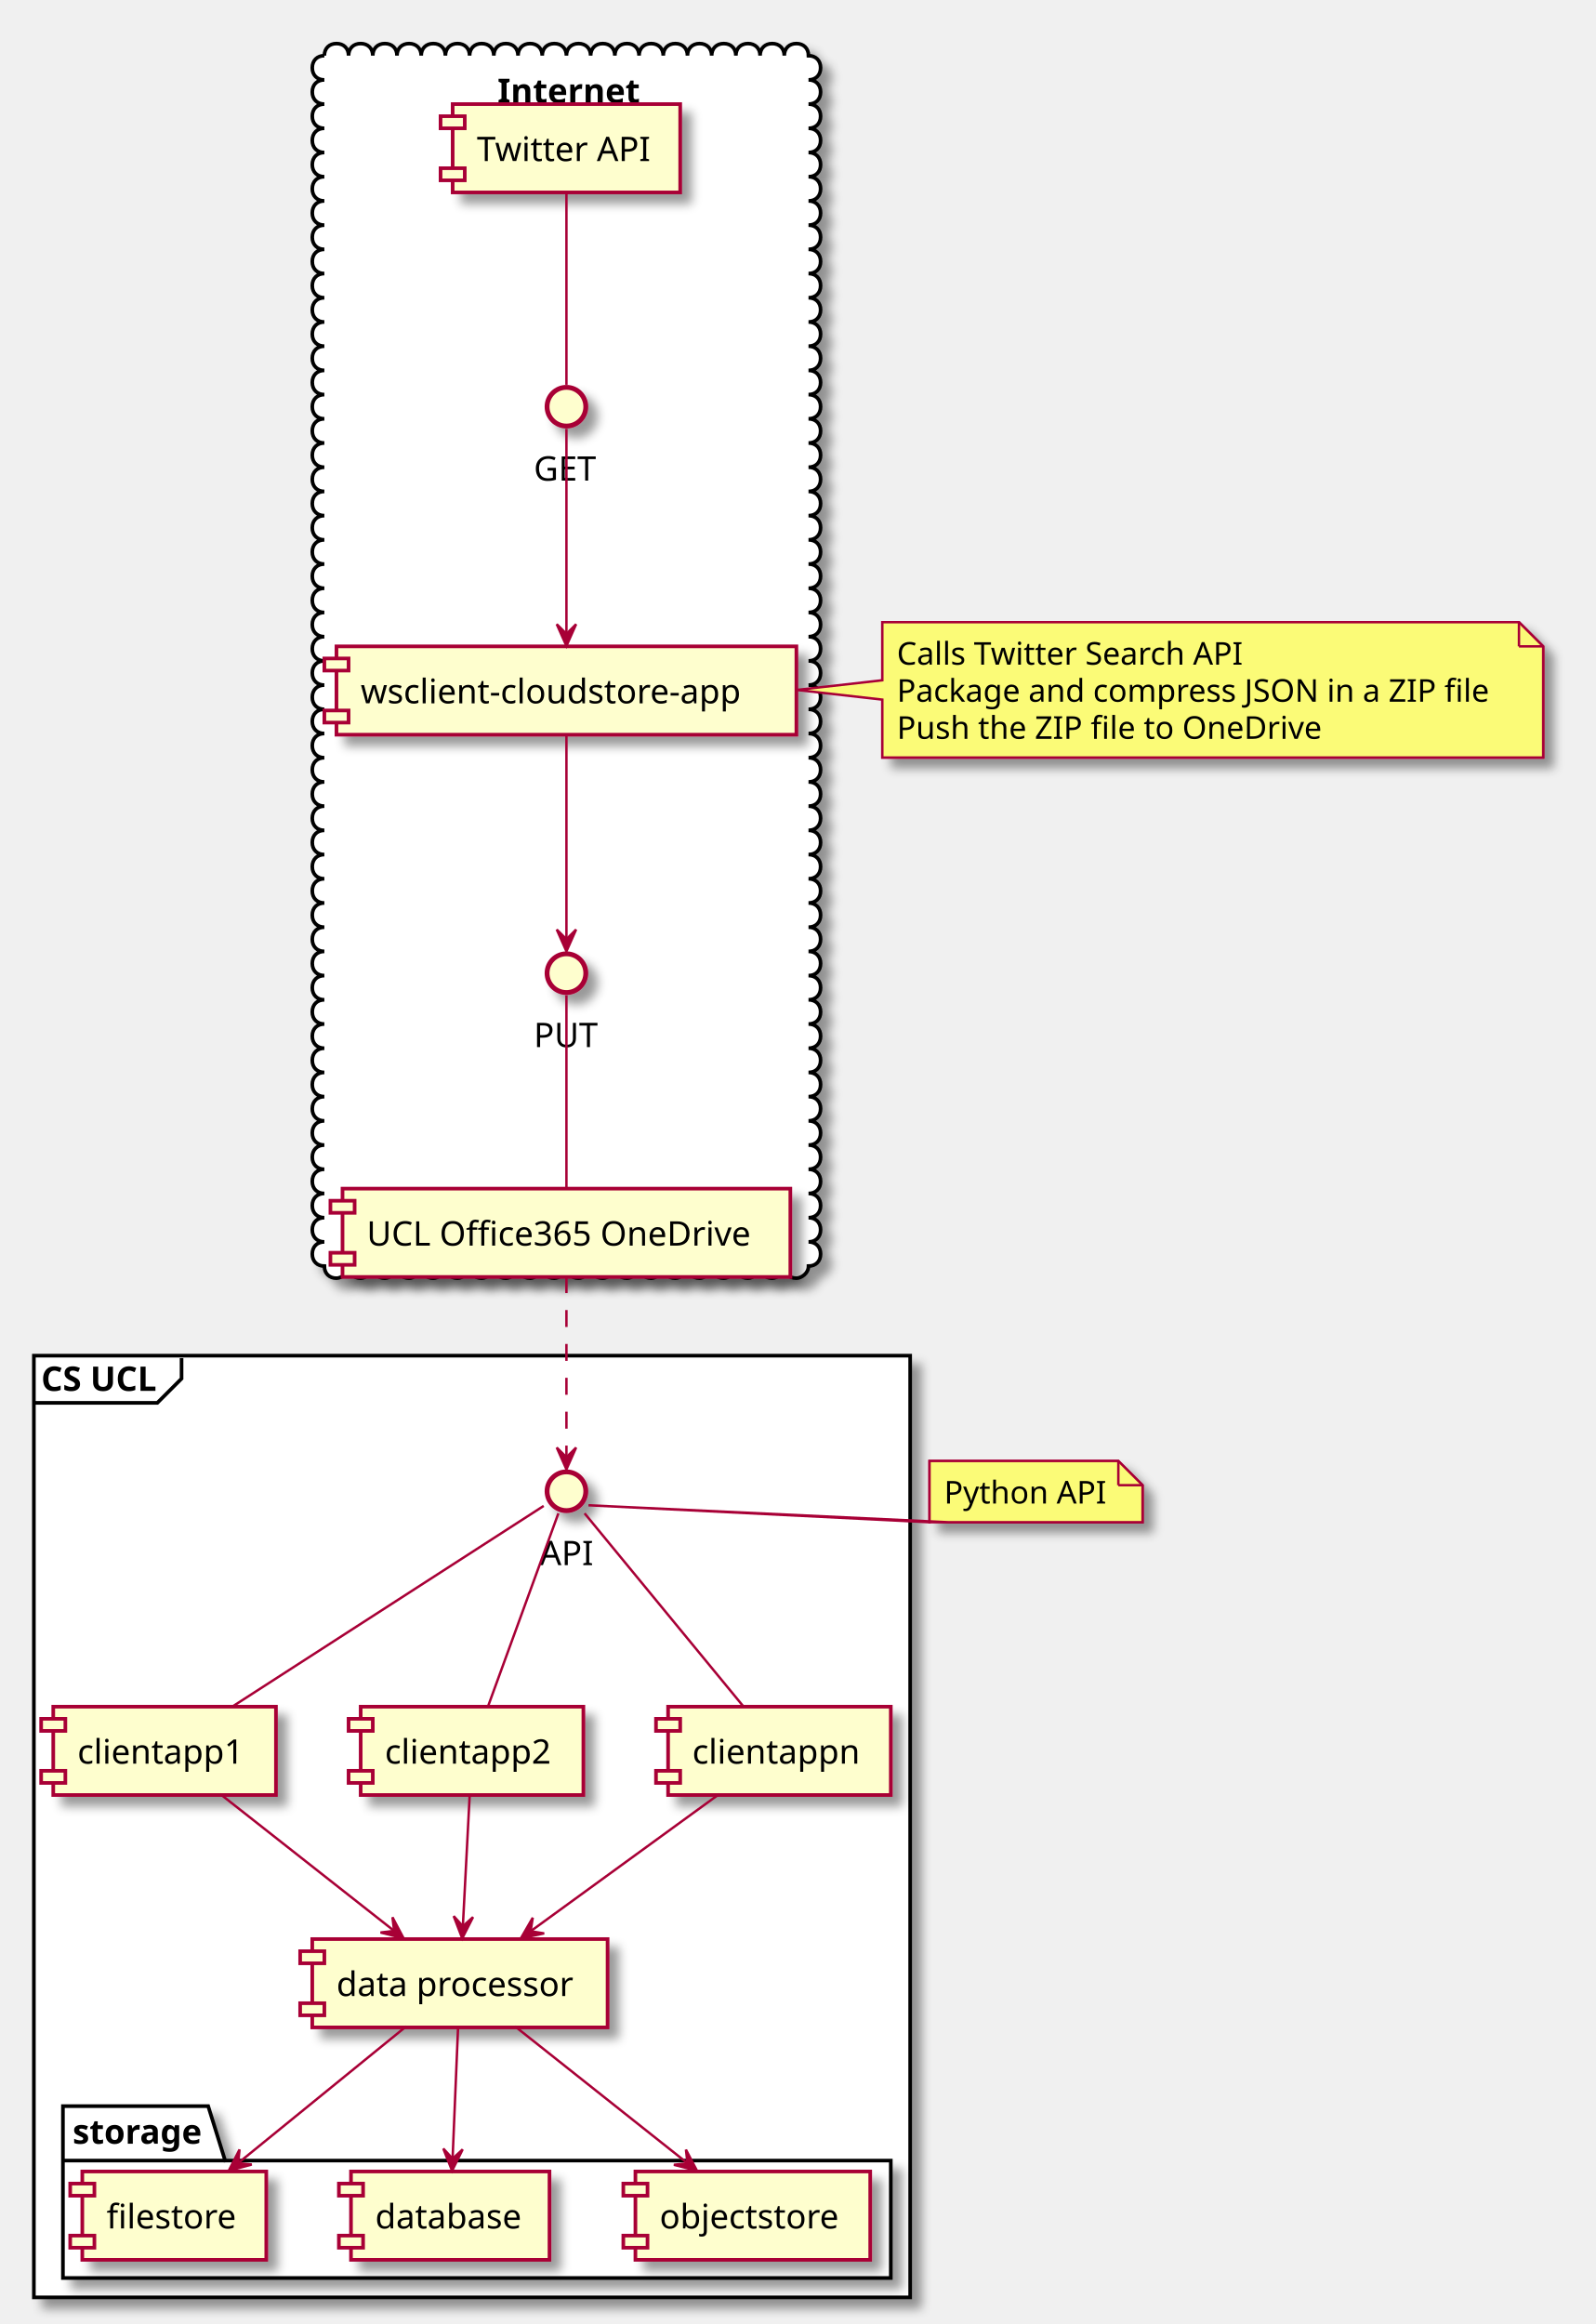
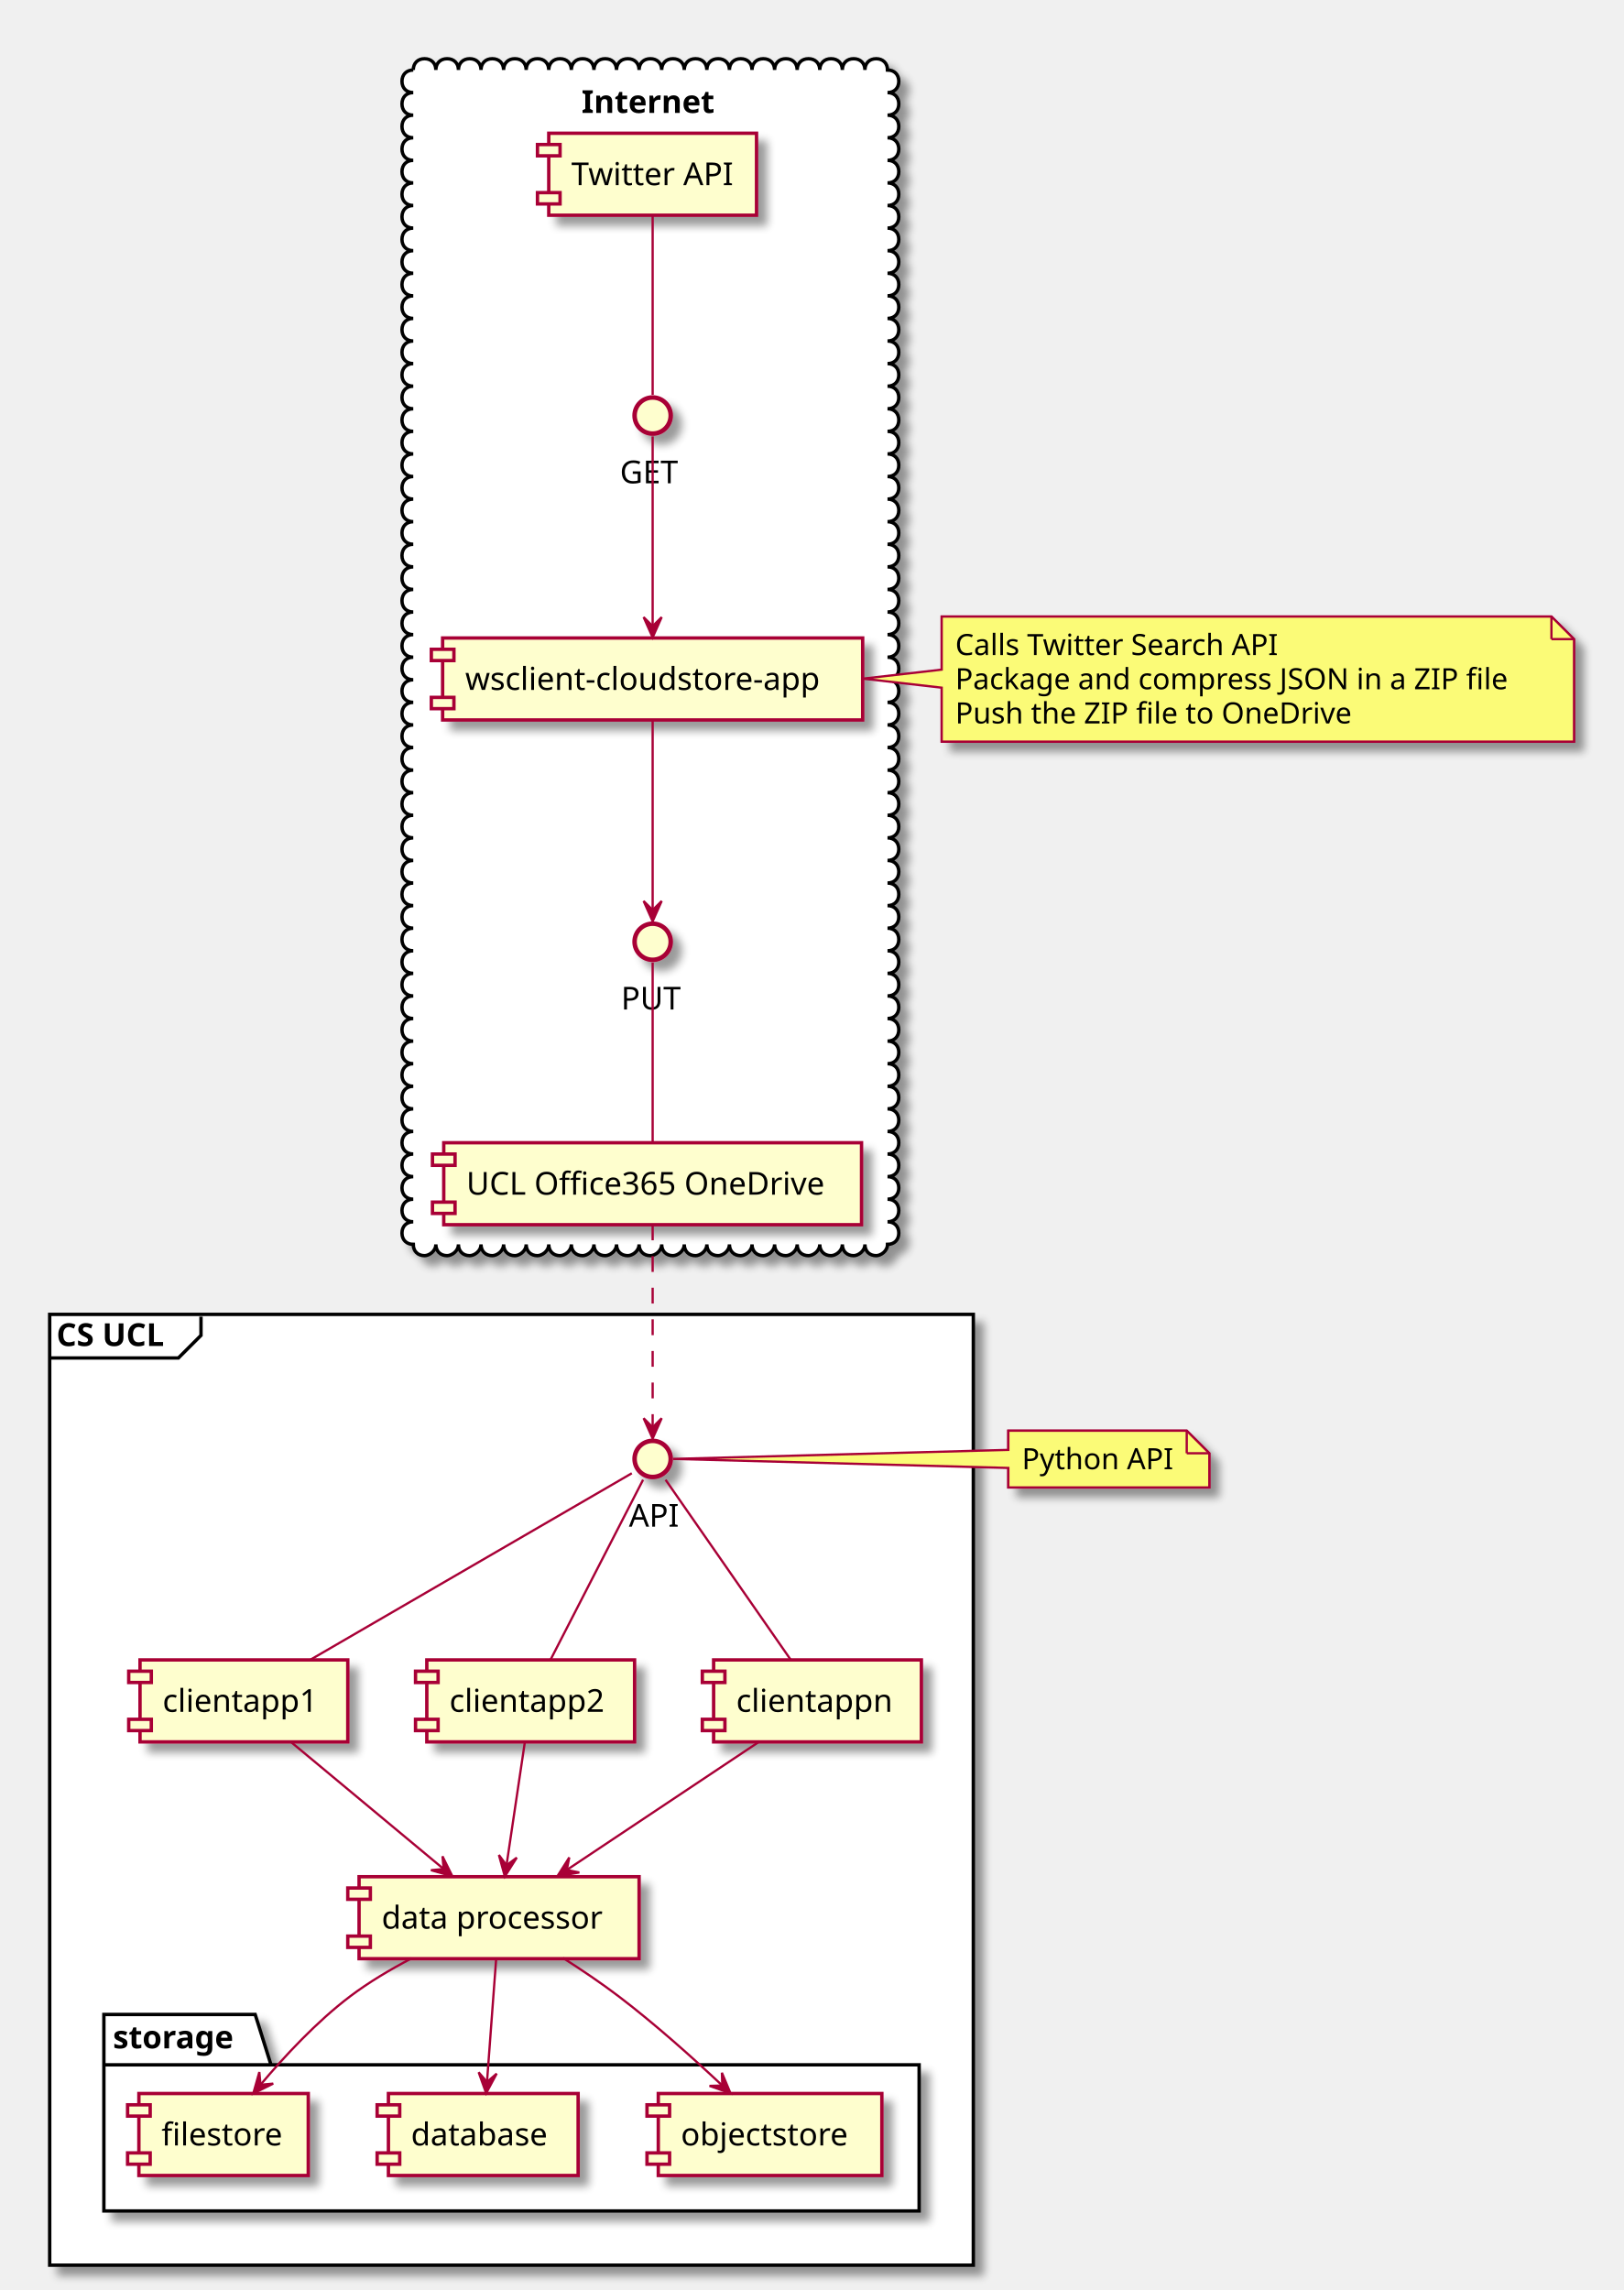
- <svg xmlns="http://www.w3.org/2000/svg" contentScriptType="application/ecmascript" contentStyleType="text/css" height="960px" preserveAspectRatio="none" style="width:659px;height:960px;" version="1.1" viewBox="0 0 659 960" width="659px" zoomAndPan="magnify">
+ <svg xmlns="http://www.w3.org/2000/svg" contentScriptType="application/ecmascript" contentStyleType="text/css" height="1014px" preserveAspectRatio="none" style="width:719px;height:1014px;" version="1.1" viewBox="0 0 719 1014" width="719px" zoomAndPan="magnify">
  <defs>
    <filter height="300%" id="fc2mtfoo2em8w" width="300%" x="-1" y="-1">
      <feGaussianBlur result="blurOut" stdDeviation="2.0" />
      <feColorMatrix in="blurOut" result="blurOut2" type="matrix" values="0 0 0 0 0 0 0 0 0 0 0 0 0 0 0 0 0 0 .4 0" />
      <feOffset dx="4.0" dy="4.0" in="blurOut2" result="blurOut3" />
      <feBlend in="SourceGraphic" in2="blurOut3" mode="normal" />
    </filter>
  </defs>
  <g>
-     <path d="M134,23 C134,20 136,18 139,18 C142,18 144,20 144,23 C144,20 146,18 149,18 C152,18 154,20 154,23 C154,20 156,18 159,18 C162,18 164,20 164,23 C164,20 166,18 169,18 C172,18 174,20 174,23 C174,20 176,18 179,18 C182,18 184,20 184,23 C184,20 186,18 189,18 C192,18 194,20 194,23 C194,20 196,18 199,18 C202,18 204,20 204,23 C204,20 206,18 209,18 C212,18 214,20 214,23 C214,20 216,18 219,18 C222,18 224,20 224,23 C224,20 226,18 229,18 C232,18 234,20 234,23 C234,20 236,18 239,18 C242,18 244,20 244,23 C244,20 246,18 249,18 C252,18 254,20 254,23 C254,20 256,18 259,18 C262,18 264,20 264,23 C264,20 266,18 269,18 C272,18 274,20 274,23 C274,20 276,18 279,18 C282,18 284,20 284,23 C284,20 286,18 289,18 C292,18 294,20 294,23 C294,20 296,18 299,18 C302,18 304,20 304,23 C304,20 306,18 309,18 C312,18 314,20 314,23 C314,20 316,18 319,18 C322,18 324,20 324,23 C324,20 326,18 329,18 C332,18 334,20 334,23 C337,23 339,25 339,28 C339,31 337,33 334,33 C337,33 339,35 339,38 C339,41 337,43 334,43 C337,43 339,45 339,48 C339,51 337,53 334,53 C337,53 339,55 339,58 C339,61 337,63 334,63 C337,63 339,65 339,68 C339,71 337,73 334,73 C337,73 339,75 339,78 C339,81 337,83 334,83 C337,83 339,85 339,88 C339,91 337,93 334,93 C337,93 339,95 339,98 C339,101 337,103 334,103 C337,103 339,105 339,108 C339,111 337,113 334,113 C337,113 339,115 339,118 C339,121 337,123 334,123 C337,123 339,125 339,128 C339,131 337,133 334,133 C337,133 339,135 339,138 C339,141 337,143 334,143 C337,143 339,145 339,148 C339,151 337,153 334,153 C337,153 339,155 339,158 C339,161 337,163 334,163 C337,163 339,165 339,168 C339,171 337,173 334,173 C337,173 339,175 339,178 C339,181 337,183 334,183 C337,183 339,185 339,188 C339,191 337,193 334,193 C337,193 339,195 339,198 C339,201 337,203 334,203 C337,203 339,205 339,208 C339,211 337,213 334,213 C337,213 339,215 339,218 C339,221 337,223 334,223 C337,223 339,225 339,228 C339,231 337,233 334,233 C337,233 339,235 339,238 C339,241 337,243 334,243 C337,243 339,245 339,248 C339,251 337,253 334,253 C337,253 339,255 339,258 C339,261 337,263 334,263 C337,263 339,265 339,268 C339,271 337,273 334,273 C337,273 339,275 339,278 C339,281 337,283 334,283 C337,283 339,285 339,288 C339,291 337,293 334,293 C337,293 339,295 339,298 C339,301 337,303 334,303 C337,303 339,305 339,308 C339,311 337,313 334,313 C337,313 339,315 339,318 C339,321 337,323 334,323 C337,323 339,325 339,328 C339,331 337,333 334,333 C337,333 339,335 339,338 C339,341 337,343 334,343 C337,343 339,345 339,348 C339,351 337,353 334,353 C337,353 339,355 339,358 C339,361 337,363 334,363 C337,363 339,365 339,368 C339,371 337,373 334,373 C337,373 339,375 339,378 C339,381 337,383 334,383 C337,383 339,385 339,388 C339,391 337,393 334,393 C337,393 339,395 339,398 C339,401 337,403 334,403 C337,403 339,405 339,408 C339,411 337,413 334,413 C337,413 339,415 339,418 C339,421 337,423 334,423 C337,423 339,425 339,428 C339,431 337,433 334,433 C337,433 339,435 339,438 C339,441 337,443 334,443 C337,443 339,445 339,448 C339,451 337,453 334,453 C337,453 339,455 339,458 C339,461 337,463 334,463 C337,463 339,465 339,468 C339,471 337,473 334,473 C337,473 339,475 339,478 C339,481 337,483 334,483 C337,483 339,485 339,488 C339,491 337,493 334,493 C337,493 339,495 339,498 C339,501 337,503 334,503 C337,503 339,505 339,508 C339,511 337,513 334,513 C337,513 339,515 339,518 C339,521 337,523 334,523 C334,526 331,528 329,528 C326,528 324,526 324,523 C324,526 321,528 319,528 C316,528 314,526 314,523 C314,526 311,528 309,528 C306,528 304,526 304,523 C304,526 301,528 299,528 C296,528 294,526 294,523 C294,526 291,528 289,528 C286,528 284,526 284,523 C284,526 281,528 279,528 C276,528 274,526 274,523 C274,526 271,528 269,528 C266,528 264,526 264,523 C264,526 261,528 259,528 C256,528 254,526 254,523 C254,526 251,528 249,528 C246,528 244,526 244,523 C244,526 241,528 239,528 C236,528 234,526 234,523 C234,526 231,528 229,528 C226,528 224,526 224,523 C224,526 221,528 219,528 C216,528 214,526 214,523 C214,526 211,528 209,528 C206,528 204,526 204,523 C204,526 201,528 199,528 C196,528 194,526 194,523 C194,526 191,528 189,528 C186,528 184,526 184,523 C184,526 181,528 179,528 C176,528 174,526 174,523 C174,526 171,528 169,528 C166,528 164,526 164,523 C164,526 161,528 159,528 C156,528 154,526 154,523 C154,526 151,528 149,528 C146,528 144,526 144,523 C144,526 141,528 139,528 C136,528 134,526 134,523 C131,523 129,521 129,518 C129,515 131,513 134,513 C131,513 129,511 129,508 C129,505 131,503 134,503 C131,503 129,501 129,498 C129,495 131,493 134,493 C131,493 129,491 129,488 C129,485 131,483 134,483 C131,483 129,481 129,478 C129,475 131,473 134,473 C131,473 129,471 129,468 C129,465 131,463 134,463 C131,463 129,461 129,458 C129,455 131,453 134,453 C131,453 129,451 129,448 C129,445 131,443 134,443 C131,443 129,441 129,438 C129,435 131,433 134,433 C131,433 129,431 129,428 C129,425 131,423 134,423 C131,423 129,421 129,418 C129,415 131,413 134,413 C131,413 129,411 129,408 C129,405 131,403 134,403 C131,403 129,401 129,398 C129,395 131,393 134,393 C131,393 129,391 129,388 C129,385 131,383 134,383 C131,383 129,381 129,378 C129,375 131,373 134,373 C131,373 129,371 129,368 C129,365 131,363 134,363 C131,363 129,361 129,358 C129,355 131,353 134,353 C131,353 129,351 129,348 C129,345 131,343 134,343 C131,343 129,341 129,338 C129,335 131,333 134,333 C131,333 129,331 129,328 C129,325 131,323 134,323 C131,323 129,321 129,318 C129,315 131,313 134,313 C131,313 129,311 129,308 C129,305 131,303 134,303 C131,303 129,301 129,298 C129,295 131,293 134,293 C131,293 129,291 129,288 C129,285 131,283 134,283 C131,283 129,281 129,278 C129,275 131,273 134,273 C131,273 129,271 129,268 C129,265 131,263 134,263 C131,263 129,261 129,258 C129,255 131,253 134,253 C131,253 129,251 129,248 C129,245 131,243 134,243 C131,243 129,241 129,238 C129,235 131,233 134,233 C131,233 129,231 129,228 C129,225 131,223 134,223 C131,223 129,221 129,218 C129,215 131,213 134,213 C131,213 129,211 129,208 C129,205 131,203 134,203 C131,203 129,201 129,198 C129,195 131,193 134,193 C131,193 129,191 129,188 C129,185 131,183 134,183 C131,183 129,181 129,178 C129,175 131,173 134,173 C131,173 129,171 129,168 C129,165 131,163 134,163 C131,163 129,161 129,158 C129,155 131,153 134,153 C131,153 129,151 129,148 C129,145 131,143 134,143 C131,143 129,141 129,138 C129,135 131,133 134,133 C131,133 129,131 129,128 C129,125 131,123 134,123 C131,123 129,121 129,118 C129,115 131,113 134,113 C131,113 129,111 129,108 C129,105 131,103 134,103 C131,103 129,101 129,98 C129,95 131,93 134,93 C131,93 129,91 129,88 C129,85 131,83 134,83 C131,83 129,81 129,78 C129,75 131,73 134,73 C131,73 129,71 129,68 C129,65 131,63 134,63 C131,63 129,61 129,58 C129,55 131,53 134,53 C131,53 129,51 129,48 C129,45 131,43 134,43 C131,43 129,41 129,38 C129,35 131,33 134,33 C131,33 129,31 129,28 C129,25 131,23 134,23 " fill="#FFFFFF" filter="url(#fc2mtfoo2em8w)" style="stroke: #000000; stroke-width: 1.5;" />
-     <text fill="#000000" font-family="sans-serif" font-size="14" font-weight="bold" lengthAdjust="spacingAndGlyphs" textLength="57" x="205.5" y="42.535">Internet</text>
-     <rect fill="#FFFFFF" filter="url(#fc2mtfoo2em8w)" height="389" style="stroke: #000000; stroke-width: 1.5;" width="362" x="14" y="560" />
-     <path d="M75,561 L75,569.488 L65,579.488 L14,579.488 " fill="none" style="stroke: #000000; stroke-width: 1.5;" />
-     <text fill="#000000" font-family="sans-serif" font-size="14" font-weight="bold" lengthAdjust="spacingAndGlyphs" textLength="51" x="17" y="574.535">CS UCL</text>
-     <polygon fill="#FFFFFF" filter="url(#fc2mtfoo2em8w)" points="26,870,86,870,93,892.488,368,892.488,368,941,26,941,26,870" style="stroke: #000000; stroke-width: 1.5;" />
-     <line style="stroke: #000000; stroke-width: 1.5;" x1="26" x2="93" y1="892.488" y2="892.488" />
-     <text fill="#000000" font-family="sans-serif" font-size="14" font-weight="bold" lengthAdjust="spacingAndGlyphs" textLength="54" x="30" y="885.535">storage</text>
-     <rect fill="#FEFECE" filter="url(#fc2mtfoo2em8w)" height="36.488" style="stroke: #A80036; stroke-width: 1.5;" width="94" x="187" y="43" />
-     <rect fill="#FEFECE" height="5" style="stroke: #A80036; stroke-width: 1.5;" width="10" x="182" y="48" />
-     <rect fill="#FEFECE" height="5" style="stroke: #A80036; stroke-width: 1.5;" width="10" x="182" y="69.488" />
-     <text fill="#000000" font-family="sans-serif" font-size="14" lengthAdjust="spacingAndGlyphs" textLength="74" x="197" y="66.535">Twitter API</text>
-     <ellipse cx="234" cy="168" fill="#FEFECE" filter="url(#fc2mtfoo2em8w)" rx="8" ry="8" style="stroke: #A80036; stroke-width: 2.0;" />
-     <text fill="#000000" font-family="sans-serif" font-size="14" lengthAdjust="spacingAndGlyphs" textLength="27" x="220.5" y="198.535">GET</text>
-     <rect fill="#FEFECE" filter="url(#fc2mtfoo2em8w)" height="36.488" style="stroke: #A80036; stroke-width: 1.5;" width="190" x="139" y="267" />
-     <rect fill="#FEFECE" height="5" style="stroke: #A80036; stroke-width: 1.5;" width="10" x="134" y="272" />
-     <rect fill="#FEFECE" height="5" style="stroke: #A80036; stroke-width: 1.5;" width="10" x="134" y="293.488" />
-     <text fill="#000000" font-family="sans-serif" font-size="14" lengthAdjust="spacingAndGlyphs" textLength="170" x="149" y="290.535">wsclient-cloudstore-app</text>
-     <ellipse cx="234" cy="402" fill="#FEFECE" filter="url(#fc2mtfoo2em8w)" rx="8" ry="8" style="stroke: #A80036; stroke-width: 2.0;" />
-     <text fill="#000000" font-family="sans-serif" font-size="14" lengthAdjust="spacingAndGlyphs" textLength="27" x="220.5" y="432.535">PUT</text>
-     <rect fill="#FEFECE" filter="url(#fc2mtfoo2em8w)" height="36.488" style="stroke: #A80036; stroke-width: 1.5;" width="185" x="141.5" y="491" />
-     <rect fill="#FEFECE" height="5" style="stroke: #A80036; stroke-width: 1.5;" width="10" x="136.5" y="496" />
-     <rect fill="#FEFECE" height="5" style="stroke: #A80036; stroke-width: 1.5;" width="10" x="136.5" y="517.488" />
-     <text fill="#000000" font-family="sans-serif" font-size="14" lengthAdjust="spacingAndGlyphs" textLength="165" x="151.5" y="514.535">UCL Office365 OneDrive</text>
-     <ellipse cx="234" cy="616" fill="#FEFECE" filter="url(#fc2mtfoo2em8w)" rx="8" ry="8" style="stroke: #A80036; stroke-width: 2.0;" />
-     <text fill="#000000" font-family="sans-serif" font-size="14" lengthAdjust="spacingAndGlyphs" textLength="22" x="223" y="646.535">API</text>
-     <rect fill="#FEFECE" filter="url(#fc2mtfoo2em8w)" height="36.488" style="stroke: #A80036; stroke-width: 1.5;" width="92" x="22" y="705" />
-     <rect fill="#FEFECE" height="5" style="stroke: #A80036; stroke-width: 1.5;" width="10" x="17" y="710" />
-     <rect fill="#FEFECE" height="5" style="stroke: #A80036; stroke-width: 1.5;" width="10" x="17" y="731.488" />
-     <text fill="#000000" font-family="sans-serif" font-size="14" lengthAdjust="spacingAndGlyphs" textLength="72" x="32" y="728.535">clientapp1</text>
-     <rect fill="#FEFECE" filter="url(#fc2mtfoo2em8w)" height="36.488" style="stroke: #A80036; stroke-width: 1.5;" width="92" x="149" y="705" />
-     <rect fill="#FEFECE" height="5" style="stroke: #A80036; stroke-width: 1.5;" width="10" x="144" y="710" />
-     <rect fill="#FEFECE" height="5" style="stroke: #A80036; stroke-width: 1.5;" width="10" x="144" y="731.488" />
-     <text fill="#000000" font-family="sans-serif" font-size="14" lengthAdjust="spacingAndGlyphs" textLength="72" x="159" y="728.535">clientapp2</text>
-     <rect fill="#FEFECE" filter="url(#fc2mtfoo2em8w)" height="36.488" style="stroke: #A80036; stroke-width: 1.5;" width="92" x="276" y="705" />
-     <rect fill="#FEFECE" height="5" style="stroke: #A80036; stroke-width: 1.5;" width="10" x="271" y="710" />
-     <rect fill="#FEFECE" height="5" style="stroke: #A80036; stroke-width: 1.5;" width="10" x="271" y="731.488" />
-     <text fill="#000000" font-family="sans-serif" font-size="14" lengthAdjust="spacingAndGlyphs" textLength="72" x="286" y="728.535">clientappn</text>
-     <rect fill="#FEFECE" filter="url(#fc2mtfoo2em8w)" height="36.488" style="stroke: #A80036; stroke-width: 1.5;" width="122" x="129" y="801" />
-     <rect fill="#FEFECE" height="5" style="stroke: #A80036; stroke-width: 1.5;" width="10" x="124" y="806" />
-     <rect fill="#FEFECE" height="5" style="stroke: #A80036; stroke-width: 1.5;" width="10" x="124" y="827.488" />
-     <text fill="#000000" font-family="sans-serif" font-size="14" lengthAdjust="spacingAndGlyphs" textLength="102" x="139" y="824.535">data processor</text>
-     <rect fill="#FEFECE" filter="url(#fc2mtfoo2em8w)" height="36.488" style="stroke: #A80036; stroke-width: 1.5;" width="97" x="262.5" y="897" />
-     <rect fill="#FEFECE" height="5" style="stroke: #A80036; stroke-width: 1.5;" width="10" x="257.5" y="902" />
-     <rect fill="#FEFECE" height="5" style="stroke: #A80036; stroke-width: 1.5;" width="10" x="257.5" y="923.488" />
-     <text fill="#000000" font-family="sans-serif" font-size="14" lengthAdjust="spacingAndGlyphs" textLength="77" x="272.5" y="920.535">objectstore</text>
-     <rect fill="#FEFECE" filter="url(#fc2mtfoo2em8w)" height="36.488" style="stroke: #A80036; stroke-width: 1.5;" width="82" x="145" y="897" />
-     <rect fill="#FEFECE" height="5" style="stroke: #A80036; stroke-width: 1.5;" width="10" x="140" y="902" />
-     <rect fill="#FEFECE" height="5" style="stroke: #A80036; stroke-width: 1.5;" width="10" x="140" y="923.488" />
-     <text fill="#000000" font-family="sans-serif" font-size="14" lengthAdjust="spacingAndGlyphs" textLength="62" x="155" y="920.535">database</text>
-     <rect fill="#FEFECE" filter="url(#fc2mtfoo2em8w)" height="36.488" style="stroke: #A80036; stroke-width: 1.5;" width="76" x="34" y="897" />
-     <rect fill="#FEFECE" height="5" style="stroke: #A80036; stroke-width: 1.5;" width="10" x="29" y="902" />
-     <rect fill="#FEFECE" height="5" style="stroke: #A80036; stroke-width: 1.5;" width="10" x="29" y="923.488" />
-     <text fill="#000000" font-family="sans-serif" font-size="14" lengthAdjust="spacingAndGlyphs" textLength="56" x="44" y="920.535">filestore</text>
-     <polygon fill="#FBFB77" filter="url(#fc2mtfoo2em8w)" points="364.5,257,364.5,312.932,637.5,312.932,637.5,267,627.5,257,364.5,257" style="stroke: #A80036; stroke-width: 1.0;" />
-     <polygon fill="#FBFB77" points="364.5,257,364.5,281,329.171,285,364.5,289,364.5,312.932,637.5,312.932,637.5,267,627.5,257,364.5,257" style="stroke: #A80036; stroke-width: 1.0;" />
-     <line style="stroke: #A80036; stroke-width: 1.0;" x1="627.5" x2="627.5" y1="257" y2="267" />
-     <line style="stroke: #A80036; stroke-width: 1.0;" x1="637.5" x2="627.5" y1="267" y2="267" />
-     <text fill="#000000" font-family="sans-serif" font-size="13" lengthAdjust="spacingAndGlyphs" textLength="148" x="370.5" y="274.568">Calls Twitter Search API</text>
-     <text fill="#000000" font-family="sans-serif" font-size="13" lengthAdjust="spacingAndGlyphs" textLength="252" x="370.5" y="289.879">Package and compress JSON in a ZIP file</text>
-     <text fill="#000000" font-family="sans-serif" font-size="13" lengthAdjust="spacingAndGlyphs" textLength="180" x="370.5" y="305.19">Push the ZIP file to OneDrive</text>
-     <polygon fill="#FBFB77" filter="url(#fc2mtfoo2em8w)" points="384,603.5,384,628.811,472,628.811,472,613.5,462,603.5,384,603.5" style="stroke: #A80036; stroke-width: 1.0;" />
-     <polygon fill="#FBFB77" points="384,603.5,384,628.811,384,628.811,243.097,621.801,392,628.811,472,628.811,472,613.5,462,603.5,384,603.5" style="stroke: #A80036; stroke-width: 1.0;" />
-     <line style="stroke: #A80036; stroke-width: 1.0;" x1="462" x2="462" y1="603.5" y2="613.5" />
-     <line style="stroke: #A80036; stroke-width: 1.0;" x1="472" x2="462" y1="613.5" y2="613.5" />
-     <text fill="#000000" font-family="sans-serif" font-size="13" lengthAdjust="spacingAndGlyphs" textLength="67" x="390" y="621.068">Python API</text>
-     <path d="M234,79.151 C234,102.285 234,141.381 234,158.961 " fill="none" id="Twitter API-GET" style="stroke: #A80036; stroke-width: 1.0;" />
-     <path d="M234,177.181 C234,195.186 234,235.629 234,261.543 " fill="none" id="GET-wsclient-cloudstore-app" style="stroke: #A80036; stroke-width: 1.0;" />
-     <polygon fill="#A80036" points="234,266.839,238,257.839,234,261.839,230,257.839,234,266.839" style="stroke: #A80036; stroke-width: 1.0;" />
-     <path d="M234,303.025 C234,326.326 234,366.432 234,387.735 " fill="none" id="wsclient-cloudstore-app-PUT" style="stroke: #A80036; stroke-width: 1.0;" />
-     <polygon fill="#A80036" points="234,392.97,238,383.97,234,387.97,230,383.97,234,392.97" style="stroke: #A80036; stroke-width: 1.0;" />
-     <path d="M234,411.123 C234,428.71 234,467.606 234,490.72 " fill="none" id="PUT-UCL Office365 OneDrive" style="stroke: #A80036; stroke-width: 1.0;" />
-     <path d="M234,527.151 C234,548.116 234,582.191 234,601.48 " fill="none" id="UCL Office365 OneDrive-API" style="stroke: #A80036; stroke-width: 1.0; stroke-dasharray: 7.0,7.0;" />
-     <polygon fill="#A80036" points="234,606.961,238,597.961,234,601.961,230,597.961,234,606.961" style="stroke: #A80036; stroke-width: 1.0;" />
-     <path d="M224.6,622.059 C200.183,637.798 134.011,680.451 95.954,704.981 " fill="none" id="API-clientapp1" style="stroke: #A80036; stroke-width: 1.0;" />
-     <path d="M230.675,625.123 C224.265,642.71 210.087,681.606 201.663,704.72 " fill="none" id="API-clientapp2" style="stroke: #A80036; stroke-width: 1.0;" />
-     <path d="M241.503,625.123 C255.967,642.71 287.957,681.606 306.966,704.72 " fill="none" id="API-clientappn" style="stroke: #A80036; stroke-width: 1.0;" />
-     <path d="M90.947,741.057 C111.351,757.112 141.212,780.609 162.809,797.604 " fill="none" id="clientapp1-data processor" style="stroke: #A80036; stroke-width: 1.0;" />
-     <polygon fill="#A80036" points="166.741,800.698,162.142,791.989,162.811,797.606,157.194,798.276,166.741,800.698" style="stroke: #A80036; stroke-width: 1.0;" />
-     <path d="M194.06,741.057 C193.255,756.513 192.09,778.865 191.215,795.673 " fill="none" id="clientapp2-data processor" style="stroke: #A80036; stroke-width: 1.0;" />
-     <polygon fill="#A80036" points="190.953,800.698,195.416,791.918,191.213,795.705,187.427,791.502,190.953,800.698" style="stroke: #A80036; stroke-width: 1.0;" />
-     <path d="M297.172,741.057 C275.096,757.112 242.787,780.609 219.42,797.604 " fill="none" id="clientappn-data processor" style="stroke: #A80036; stroke-width: 1.0;" />
-     <polygon fill="#A80036" points="215.166,800.698,224.797,798.639,219.209,797.757,220.091,792.169,215.166,800.698" style="stroke: #A80036; stroke-width: 1.0;" />
-     <path d="M212.759,837.057 C232.912,853.046 262.366,876.414 283.764,893.392 " fill="none" id="data processor-objectstore" style="stroke: #A80036; stroke-width: 1.0;" />
-     <polygon fill="#A80036" points="287.932,896.698,283.367,887.97,284.015,893.59,278.395,894.237,287.932,896.698" style="stroke: #A80036; stroke-width: 1.0;" />
-     <path d="M189.248,837.057 C188.604,852.513 187.672,874.865 186.972,891.673 " fill="none" id="data processor-database" style="stroke: #A80036; stroke-width: 1.0;" />
-     <polygon fill="#A80036" points="186.763,896.698,191.134,887.872,186.971,891.702,183.141,887.539,186.763,896.698" style="stroke: #A80036; stroke-width: 1.0;" />
-     <path d="M167.805,837.057 C148.152,853.046 119.428,876.414 98.56,893.392 " fill="none" id="data processor-filestore" style="stroke: #A80036; stroke-width: 1.0;" />
-     <polygon fill="#A80036" points="94.497,896.698,104.002,894.121,98.375,893.542,98.954,887.915,94.497,896.698" style="stroke: #A80036; stroke-width: 1.0;" />
+     <path d="M183,31 C183,28 185,26 188,26 C191,26 193,28 193,31 C193,28 195,26 198,26 C201,26 203,28 203,31 C203,28 205,26 208,26 C211,26 213,28 213,31 C213,28 215,26 218,26 C221,26 223,28 223,31 C223,28 225,26 228,26 C231,26 233,28 233,31 C233,28 235,26 238,26 C241,26 243,28 243,31 C243,28 245,26 248,26 C251,26 253,28 253,31 C253,28 255,26 258,26 C261,26 263,28 263,31 C263,28 265,26 268,26 C271,26 273,28 273,31 C273,28 275,26 278,26 C281,26 283,28 283,31 C283,28 285,26 288,26 C291,26 293,28 293,31 C293,28 295,26 298,26 C301,26 303,28 303,31 C303,28 305,26 308,26 C311,26 313,28 313,31 C313,28 315,26 318,26 C321,26 323,28 323,31 C323,28 325,26 328,26 C331,26 333,28 333,31 C333,28 335,26 338,26 C341,26 343,28 343,31 C343,28 345,26 348,26 C351,26 353,28 353,31 C353,28 355,26 358,26 C361,26 363,28 363,31 C363,28 365,26 368,26 C371,26 373,28 373,31 C373,28 375,26 378,26 C381,26 383,28 383,31 C383,28 385,26 388,26 C391,26 393,28 393,31 C396,31 398,33 398,36 C398,39 396,41 393,41 C396,41 398,43 398,46 C398,49 396,51 393,51 C396,51 398,53 398,56 C398,59 396,61 393,61 C396,61 398,63 398,66 C398,69 396,71 393,71 C396,71 398,73 398,76 C398,79 396,81 393,81 C396,81 398,83 398,86 C398,89 396,91 393,91 C396,91 398,93 398,96 C398,99 396,101 393,101 C396,101 398,103 398,106 C398,109 396,111 393,111 C396,111 398,113 398,116 C398,119 396,121 393,121 C396,121 398,123 398,126 C398,129 396,131 393,131 C396,131 398,133 398,136 C398,139 396,141 393,141 C396,141 398,143 398,146 C398,149 396,151 393,151 C396,151 398,153 398,156 C398,159 396,161 393,161 C396,161 398,163 398,166 C398,169 396,171 393,171 C396,171 398,173 398,176 C398,179 396,181 393,181 C396,181 398,183 398,186 C398,189 396,191 393,191 C396,191 398,193 398,196 C398,199 396,201 393,201 C396,201 398,203 398,206 C398,209 396,211 393,211 C396,211 398,213 398,216 C398,219 396,221 393,221 C396,221 398,223 398,226 C398,229 396,231 393,231 C396,231 398,233 398,236 C398,239 396,241 393,241 C396,241 398,243 398,246 C398,249 396,251 393,251 C396,251 398,253 398,256 C398,259 396,261 393,261 C396,261 398,263 398,266 C398,269 396,271 393,271 C396,271 398,273 398,276 C398,279 396,281 393,281 C396,281 398,283 398,286 C398,289 396,291 393,291 C396,291 398,293 398,296 C398,299 396,301 393,301 C396,301 398,303 398,306 C398,309 396,311 393,311 C396,311 398,313 398,316 C398,319 396,321 393,321 C396,321 398,323 398,326 C398,329 396,331 393,331 C396,331 398,333 398,336 C398,339 396,341 393,341 C396,341 398,343 398,346 C398,349 396,351 393,351 C396,351 398,353 398,356 C398,359 396,361 393,361 C396,361 398,363 398,366 C398,369 396,371 393,371 C396,371 398,373 398,376 C398,379 396,381 393,381 C396,381 398,383 398,386 C398,389 396,391 393,391 C396,391 398,393 398,396 C398,399 396,401 393,401 C396,401 398,403 398,406 C398,409 396,411 393,411 C396,411 398,413 398,416 C398,419 396,421 393,421 C396,421 398,423 398,426 C398,429 396,431 393,431 C396,431 398,433 398,436 C398,439 396,441 393,441 C396,441 398,443 398,446 C398,449 396,451 393,451 C396,451 398,453 398,456 C398,459 396,461 393,461 C396,461 398,463 398,466 C398,469 396,471 393,471 C396,471 398,473 398,476 C398,479 396,481 393,481 C396,481 398,483 398,486 C398,489 396,491 393,491 C396,491 398,493 398,496 C398,499 396,501 393,501 C396,501 398,503 398,506 C398,509 396,511 393,511 C396,511 398,513 398,516 C398,519 396,521 393,521 C396,521 398,523 398,526 C398,529 396,531 393,531 C396,531 398,533 398,536 C398,539 396,541 393,541 C396,541 398,543 398,546 C398,549 396,551 393,551 C393,554 390,556 388,556 C385,556 383,554 383,551 C383,554 380,556 378,556 C375,556 373,554 373,551 C373,554 370,556 368,556 C365,556 363,554 363,551 C363,554 360,556 358,556 C355,556 353,554 353,551 C353,554 350,556 348,556 C345,556 343,554 343,551 C343,554 340,556 338,556 C335,556 333,554 333,551 C333,554 330,556 328,556 C325,556 323,554 323,551 C323,554 320,556 318,556 C315,556 313,554 313,551 C313,554 310,556 308,556 C305,556 303,554 303,551 C303,554 300,556 298,556 C295,556 293,554 293,551 C293,554 290,556 288,556 C285,556 283,554 283,551 C283,554 280,556 278,556 C275,556 273,554 273,551 C273,554 270,556 268,556 C265,556 263,554 263,551 C263,554 260,556 258,556 C255,556 253,554 253,551 C253,554 250,556 248,556 C245,556 243,554 243,551 C243,554 240,556 238,556 C235,556 233,554 233,551 C233,554 230,556 228,556 C225,556 223,554 223,551 C223,554 220,556 218,556 C215,556 213,554 213,551 C213,554 210,556 208,556 C205,556 203,554 203,551 C203,554 200,556 198,556 C195,556 193,554 193,551 C193,554 190,556 188,556 C185,556 183,554 183,551 C180,551 178,549 178,546 C178,543 180,541 183,541 C180,541 178,539 178,536 C178,533 180,531 183,531 C180,531 178,529 178,526 C178,523 180,521 183,521 C180,521 178,519 178,516 C178,513 180,511 183,511 C180,511 178,509 178,506 C178,503 180,501 183,501 C180,501 178,499 178,496 C178,493 180,491 183,491 C180,491 178,489 178,486 C178,483 180,481 183,481 C180,481 178,479 178,476 C178,473 180,471 183,471 C180,471 178,469 178,466 C178,463 180,461 183,461 C180,461 178,459 178,456 C178,453 180,451 183,451 C180,451 178,449 178,446 C178,443 180,441 183,441 C180,441 178,439 178,436 C178,433 180,431 183,431 C180,431 178,429 178,426 C178,423 180,421 183,421 C180,421 178,419 178,416 C178,413 180,411 183,411 C180,411 178,409 178,406 C178,403 180,401 183,401 C180,401 178,399 178,396 C178,393 180,391 183,391 C180,391 178,389 178,386 C178,383 180,381 183,381 C180,381 178,379 178,376 C178,373 180,371 183,371 C180,371 178,369 178,366 C178,363 180,361 183,361 C180,361 178,359 178,356 C178,353 180,351 183,351 C180,351 178,349 178,346 C178,343 180,341 183,341 C180,341 178,339 178,336 C178,333 180,331 183,331 C180,331 178,329 178,326 C178,323 180,321 183,321 C180,321 178,319 178,316 C178,313 180,311 183,311 C180,311 178,309 178,306 C178,303 180,301 183,301 C180,301 178,299 178,296 C178,293 180,291 183,291 C180,291 178,289 178,286 C178,283 180,281 183,281 C180,281 178,279 178,276 C178,273 180,271 183,271 C180,271 178,269 178,266 C178,263 180,261 183,261 C180,261 178,259 178,256 C178,253 180,251 183,251 C180,251 178,249 178,246 C178,243 180,241 183,241 C180,241 178,239 178,236 C178,233 180,231 183,231 C180,231 178,229 178,226 C178,223 180,221 183,221 C180,221 178,219 178,216 C178,213 180,211 183,211 C180,211 178,209 178,206 C178,203 180,201 183,201 C180,201 178,199 178,196 C178,193 180,191 183,191 C180,191 178,189 178,186 C178,183 180,181 183,181 C180,181 178,179 178,176 C178,173 180,171 183,171 C180,171 178,169 178,166 C178,163 180,161 183,161 C180,161 178,159 178,156 C178,153 180,151 183,151 C180,151 178,149 178,146 C178,143 180,141 183,141 C180,141 178,139 178,136 C178,133 180,131 183,131 C180,131 178,129 178,126 C178,123 180,121 183,121 C180,121 178,119 178,116 C178,113 180,111 183,111 C180,111 178,109 178,106 C178,103 180,101 183,101 C180,101 178,99 178,96 C178,93 180,91 183,91 C180,91 178,89 178,86 C178,83 180,81 183,81 C180,81 178,79 178,76 C178,73 180,71 183,71 C180,71 178,69 178,66 C178,63 180,61 183,61 C180,61 178,59 178,56 C178,53 180,51 183,51 C180,51 178,49 178,46 C178,43 180,41 183,41 C180,41 178,39 178,36 C178,33 180,31 183,31 " fill="#FFFFFF" filter="url(#fc2mtfoo2em8w)" style="stroke: #000000; stroke-width: 1.5;" />
+     <text fill="#000000" font-family="sans-serif" font-size="14" font-weight="bold" lengthAdjust="spacingAndGlyphs" textLength="63" x="257.5" y="49.995">Internet</text>
+     <rect fill="#FFFFFF" filter="url(#fc2mtfoo2em8w)" height="421" style="stroke: #000000; stroke-width: 1.5;" width="409" x="22" y="582" />
+     <path d="M89,583 L89,591.297 L79,601.297 L22,601.297 " fill="none" style="stroke: #000000; stroke-width: 1.5;" />
+     <text fill="#000000" font-family="sans-serif" font-size="14" font-weight="bold" lengthAdjust="spacingAndGlyphs" textLength="57" x="25" y="595.995">CS UCL</text>
+     <polygon fill="#FFFFFF" filter="url(#fc2mtfoo2em8w)" points="46,892,113,892,120,914.297,407,914.297,407,979,46,979,46,892" style="stroke: #000000; stroke-width: 1.5;" />
+     <line style="stroke: #000000; stroke-width: 1.5;" x1="46" x2="120" y1="914.297" y2="914.297" />
+     <text fill="#000000" font-family="sans-serif" font-size="14" font-weight="bold" lengthAdjust="spacingAndGlyphs" textLength="61" x="50" y="906.995">storage</text>
+     <rect fill="#FEFECE" filter="url(#fc2mtfoo2em8w)" height="36.297" style="stroke: #A80036; stroke-width: 1.5;" width="92" x="243" y="59" />
+     <rect fill="#FEFECE" height="5" style="stroke: #A80036; stroke-width: 1.5;" width="10" x="238" y="64" />
+     <rect fill="#FEFECE" height="5" style="stroke: #A80036; stroke-width: 1.5;" width="10" x="238" y="85.297" />
+     <text fill="#000000" font-family="sans-serif" font-size="14" lengthAdjust="spacingAndGlyphs" textLength="72" x="253" y="81.995">Twitter API</text>
+     <ellipse cx="289" cy="184" fill="#FEFECE" filter="url(#fc2mtfoo2em8w)" rx="8" ry="8" style="stroke: #A80036; stroke-width: 2.0;" />
+     <text fill="#000000" font-family="sans-serif" font-size="14" lengthAdjust="spacingAndGlyphs" textLength="29" x="274.5" y="213.995">GET</text>
+     <rect fill="#FEFECE" filter="url(#fc2mtfoo2em8w)" height="36.297" style="stroke: #A80036; stroke-width: 1.5;" width="186" x="196" y="282.5" />
+     <rect fill="#FEFECE" height="5" style="stroke: #A80036; stroke-width: 1.5;" width="10" x="191" y="287.5" />
+     <rect fill="#FEFECE" height="5" style="stroke: #A80036; stroke-width: 1.5;" width="10" x="191" y="308.797" />
+     <text fill="#000000" font-family="sans-serif" font-size="14" lengthAdjust="spacingAndGlyphs" textLength="166" x="206" y="305.495">wsclient-cloudstore-app</text>
+     <ellipse cx="289" cy="417" fill="#FEFECE" filter="url(#fc2mtfoo2em8w)" rx="8" ry="8" style="stroke: #A80036; stroke-width: 2.0;" />
+     <text fill="#000000" font-family="sans-serif" font-size="14" lengthAdjust="spacingAndGlyphs" textLength="28" x="275" y="446.995">PUT</text>
+     <rect fill="#FEFECE" filter="url(#fc2mtfoo2em8w)" height="36.297" style="stroke: #A80036; stroke-width: 1.5;" width="185" x="196.5" y="506" />
+     <rect fill="#FEFECE" height="5" style="stroke: #A80036; stroke-width: 1.5;" width="10" x="191.5" y="511" />
+     <rect fill="#FEFECE" height="5" style="stroke: #A80036; stroke-width: 1.5;" width="10" x="191.5" y="532.297" />
+     <text fill="#000000" font-family="sans-serif" font-size="14" lengthAdjust="spacingAndGlyphs" textLength="165" x="206.5" y="528.995">UCL Office365 OneDrive</text>
+     <ellipse cx="289" cy="646" fill="#FEFECE" filter="url(#fc2mtfoo2em8w)" rx="8" ry="8" style="stroke: #A80036; stroke-width: 2.0;" />
+     <text fill="#000000" font-family="sans-serif" font-size="14" lengthAdjust="spacingAndGlyphs" textLength="21" x="278.5" y="675.995">API</text>
+     <rect fill="#FEFECE" filter="url(#fc2mtfoo2em8w)" height="36.297" style="stroke: #A80036; stroke-width: 1.5;" width="92" x="62" y="735" />
+     <rect fill="#FEFECE" height="5" style="stroke: #A80036; stroke-width: 1.5;" width="10" x="57" y="740" />
+     <rect fill="#FEFECE" height="5" style="stroke: #A80036; stroke-width: 1.5;" width="10" x="57" y="761.297" />
+     <text fill="#000000" font-family="sans-serif" font-size="14" lengthAdjust="spacingAndGlyphs" textLength="72" x="72" y="757.995">clientapp1</text>
+     <rect fill="#FEFECE" filter="url(#fc2mtfoo2em8w)" height="36.297" style="stroke: #A80036; stroke-width: 1.5;" width="92" x="189" y="735" />
+     <rect fill="#FEFECE" height="5" style="stroke: #A80036; stroke-width: 1.5;" width="10" x="184" y="740" />
+     <rect fill="#FEFECE" height="5" style="stroke: #A80036; stroke-width: 1.5;" width="10" x="184" y="761.297" />
+     <text fill="#000000" font-family="sans-serif" font-size="14" lengthAdjust="spacingAndGlyphs" textLength="72" x="199" y="757.995">clientapp2</text>
+     <rect fill="#FEFECE" filter="url(#fc2mtfoo2em8w)" height="36.297" style="stroke: #A80036; stroke-width: 1.5;" width="92" x="316" y="735" />
+     <rect fill="#FEFECE" height="5" style="stroke: #A80036; stroke-width: 1.5;" width="10" x="311" y="740" />
+     <rect fill="#FEFECE" height="5" style="stroke: #A80036; stroke-width: 1.5;" width="10" x="311" y="761.297" />
+     <text fill="#000000" font-family="sans-serif" font-size="14" lengthAdjust="spacingAndGlyphs" textLength="72" x="326" y="757.995">clientappn</text>
+     <rect fill="#FEFECE" filter="url(#fc2mtfoo2em8w)" height="36.297" style="stroke: #A80036; stroke-width: 1.5;" width="124" x="159" y="831" />
+     <rect fill="#FEFECE" height="5" style="stroke: #A80036; stroke-width: 1.5;" width="10" x="154" y="836" />
+     <rect fill="#FEFECE" height="5" style="stroke: #A80036; stroke-width: 1.5;" width="10" x="154" y="857.297" />
+     <text fill="#000000" font-family="sans-serif" font-size="14" lengthAdjust="spacingAndGlyphs" textLength="104" x="169" y="853.995">data processor</text>
+     <rect fill="#FEFECE" filter="url(#fc2mtfoo2em8w)" height="36.297" style="stroke: #A80036; stroke-width: 1.5;" width="99" x="291.5" y="927" />
+     <rect fill="#FEFECE" height="5" style="stroke: #A80036; stroke-width: 1.5;" width="10" x="286.5" y="932" />
+     <rect fill="#FEFECE" height="5" style="stroke: #A80036; stroke-width: 1.5;" width="10" x="286.5" y="953.297" />
+     <text fill="#000000" font-family="sans-serif" font-size="14" lengthAdjust="spacingAndGlyphs" textLength="79" x="301.5" y="949.995">objectstore</text>
+     <rect fill="#FEFECE" filter="url(#fc2mtfoo2em8w)" height="36.297" style="stroke: #A80036; stroke-width: 1.5;" width="84" x="172" y="927" />
+     <rect fill="#FEFECE" height="5" style="stroke: #A80036; stroke-width: 1.5;" width="10" x="167" y="932" />
+     <rect fill="#FEFECE" height="5" style="stroke: #A80036; stroke-width: 1.5;" width="10" x="167" y="953.297" />
+     <text fill="#000000" font-family="sans-serif" font-size="14" lengthAdjust="spacingAndGlyphs" textLength="64" x="182" y="949.995">database</text>
+     <rect fill="#FEFECE" filter="url(#fc2mtfoo2em8w)" height="36.297" style="stroke: #A80036; stroke-width: 1.5;" width="75" x="61.5" y="927" />
+     <rect fill="#FEFECE" height="5" style="stroke: #A80036; stroke-width: 1.5;" width="10" x="56.5" y="932" />
+     <rect fill="#FEFECE" height="5" style="stroke: #A80036; stroke-width: 1.5;" width="10" x="56.5" y="953.297" />
+     <text fill="#000000" font-family="sans-serif" font-size="14" lengthAdjust="spacingAndGlyphs" textLength="55" x="71.5" y="949.995">filestore</text>
+     <polygon fill="#FBFB77" filter="url(#fc2mtfoo2em8w)" points="417,273,417,328.398,697,328.398,697,283,687,273,417,273" style="stroke: #A80036; stroke-width: 1.0;" />
+     <polygon fill="#FBFB77" points="417,273,417,296.5,382.172,300.5,417,304.5,417,328.398,697,328.398,697,283,687,273,417,273" style="stroke: #A80036; stroke-width: 1.0;" />
+     <line style="stroke: #A80036; stroke-width: 1.0;" x1="687" x2="687" y1="273" y2="283" />
+     <line style="stroke: #A80036; stroke-width: 1.0;" x1="697" x2="687" y1="283" y2="283" />
+     <text fill="#000000" font-family="sans-serif" font-size="13" lengthAdjust="spacingAndGlyphs" textLength="149" x="423" y="290.067">Calls Twitter Search API</text>
+     <text fill="#000000" font-family="sans-serif" font-size="13" lengthAdjust="spacingAndGlyphs" textLength="259" x="423" y="305.2">Package and compress JSON in a ZIP file</text>
+     <text fill="#000000" font-family="sans-serif" font-size="13" lengthAdjust="spacingAndGlyphs" textLength="183" x="423" y="320.332">Push the ZIP file to OneDrive</text>
+     <polygon fill="#FBFB77" filter="url(#fc2mtfoo2em8w)" points="446.5,633.5,446.5,658.633,535.5,658.633,535.5,643.5,525.5,633.5,446.5,633.5" style="stroke: #A80036; stroke-width: 1.0;" />
+     <polygon fill="#FBFB77" points="446.5,633.5,446.5,642,298.088,646,446.5,650,446.5,658.633,535.5,658.633,535.5,643.5,525.5,633.5,446.5,633.5" style="stroke: #A80036; stroke-width: 1.0;" />
+     <line style="stroke: #A80036; stroke-width: 1.0;" x1="525.5" x2="525.5" y1="633.5" y2="643.5" />
+     <line style="stroke: #A80036; stroke-width: 1.0;" x1="535.5" x2="525.5" y1="643.5" y2="643.5" />
+     <text fill="#000000" font-family="sans-serif" font-size="13" lengthAdjust="spacingAndGlyphs" textLength="68" x="452.5" y="650.567">Python API</text>
+     <path d="M289,95.339 C289,118.288 289,157.828 289,174.835 " fill="none" id="Twitter API-GET" style="stroke: #A80036; stroke-width: 1.0;" />
+     <path d="M289,193.235 C289,210.564 289,251.316 289,277.019 " fill="none" id="GET-wsclient-cloudstore-app" style="stroke: #A80036; stroke-width: 1.0;" />
+     <polygon fill="#A80036" points="289,282.261,293,273.261,289,277.261,285,273.261,289,282.261" style="stroke: #A80036; stroke-width: 1.0;" />
+     <path d="M289,318.89 C289,341.976 289,382.23 289,402.912 " fill="none" id="wsclient-cloudstore-app-PUT" style="stroke: #A80036; stroke-width: 1.0;" />
+     <polygon fill="#A80036" points="289,407.961,293,398.961,289,402.961,285,398.961,289,407.961" style="stroke: #A80036; stroke-width: 1.0;" />
+     <path d="M289,426.239 C289,443.353 289,483.058 289,505.933 " fill="none" id="PUT-UCL Office365 OneDrive" style="stroke: #A80036; stroke-width: 1.0;" />
+     <path d="M289,542.193 C289,566.449 289,610.181 289,631.952 " fill="none" id="UCL Office365 OneDrive-API" style="stroke: #A80036; stroke-width: 1.0; stroke-dasharray: 7.0,7.0;" />
+     <polygon fill="#A80036" points="289,636.988,293,627.988,289,631.988,285,627.988,289,636.988" style="stroke: #A80036; stroke-width: 1.0;" />
+     <path d="M279.775,652.351 C253.841,667.396 179.454,710.549 137.572,734.845 " fill="none" id="API-clientapp1" style="stroke: #A80036; stroke-width: 1.0;" />
+     <path d="M284.763,655.239 C275.961,672.353 255.542,712.058 243.777,734.933 " fill="none" id="API-clientapp2" style="stroke: #A80036; stroke-width: 1.0;" />
+     <path d="M294.728,655.239 C306.627,672.353 334.231,712.058 350.134,734.933 " fill="none" id="API-clientappn" style="stroke: #A80036; stroke-width: 1.0;" />
+     <path d="M128.463,771.023 C147.544,786.895 176.034,810.595 196.357,827.5 " fill="none" id="clientapp1-data processor" style="stroke: #A80036; stroke-width: 1.0;" />
+     <polygon fill="#A80036" points="200.307,830.786,195.945,821.956,196.463,827.589,190.83,828.107,200.307,830.786" style="stroke: #A80036; stroke-width: 1.0;" />
+     <path d="M232.432,771.241 C230.143,786.612 226.779,809.196 224.293,825.891 " fill="none" id="clientapp2-data processor" style="stroke: #A80036; stroke-width: 1.0;" />
+     <polygon fill="#A80036" points="223.552,830.868,228.835,822.556,224.289,825.923,220.923,821.377,223.552,830.868" style="stroke: #A80036; stroke-width: 1.0;" />
+     <path d="M336.466,771.023 C312.46,787.027 276.515,810.99 251.118,827.921 " fill="none" id="clientappn-data processor" style="stroke: #A80036; stroke-width: 1.0;" />
+     <polygon fill="#A80036" points="246.821,830.786,256.528,829.12,250.981,828.012,252.089,822.465,246.821,830.786" style="stroke: #A80036; stroke-width: 1.0;" />
+     <path d="M249.351,867.008 C257.492,872.205 266.257,878.109 274,884 C289.992,896.166 306.836,911.262 319.635,923.269 " fill="none" id="data processor-objectstore" style="stroke: #A80036; stroke-width: 1.0;" />
+     <polygon fill="#A80036" points="323.472,926.889,319.671,917.803,319.835,923.457,314.181,923.622,323.472,926.889" style="stroke: #A80036; stroke-width: 1.0;" />
+     <path d="M219.716,867.241 C218.581,882.479 216.919,904.807 215.679,921.458 " fill="none" id="data processor-database" style="stroke: #A80036; stroke-width: 1.0;" />
+     <polygon fill="#A80036" points="215.276,926.868,219.933,918.19,215.647,921.882,211.955,917.596,215.276,926.868" style="stroke: #A80036; stroke-width: 1.0;" />
+     <path d="M182.313,867.111 C172.99,871.983 163.325,877.7 155,884 C140.198,895.201 125.959,910.54 115.543,922.904 " fill="none" id="data processor-filestore" style="stroke: #A80036; stroke-width: 1.0;" />
+     <polygon fill="#A80036" points="112.162,926.973,120.99,922.607,115.358,923.127,114.837,917.495,112.162,926.973" style="stroke: #A80036; stroke-width: 1.0;" />
  </g>
</svg>
